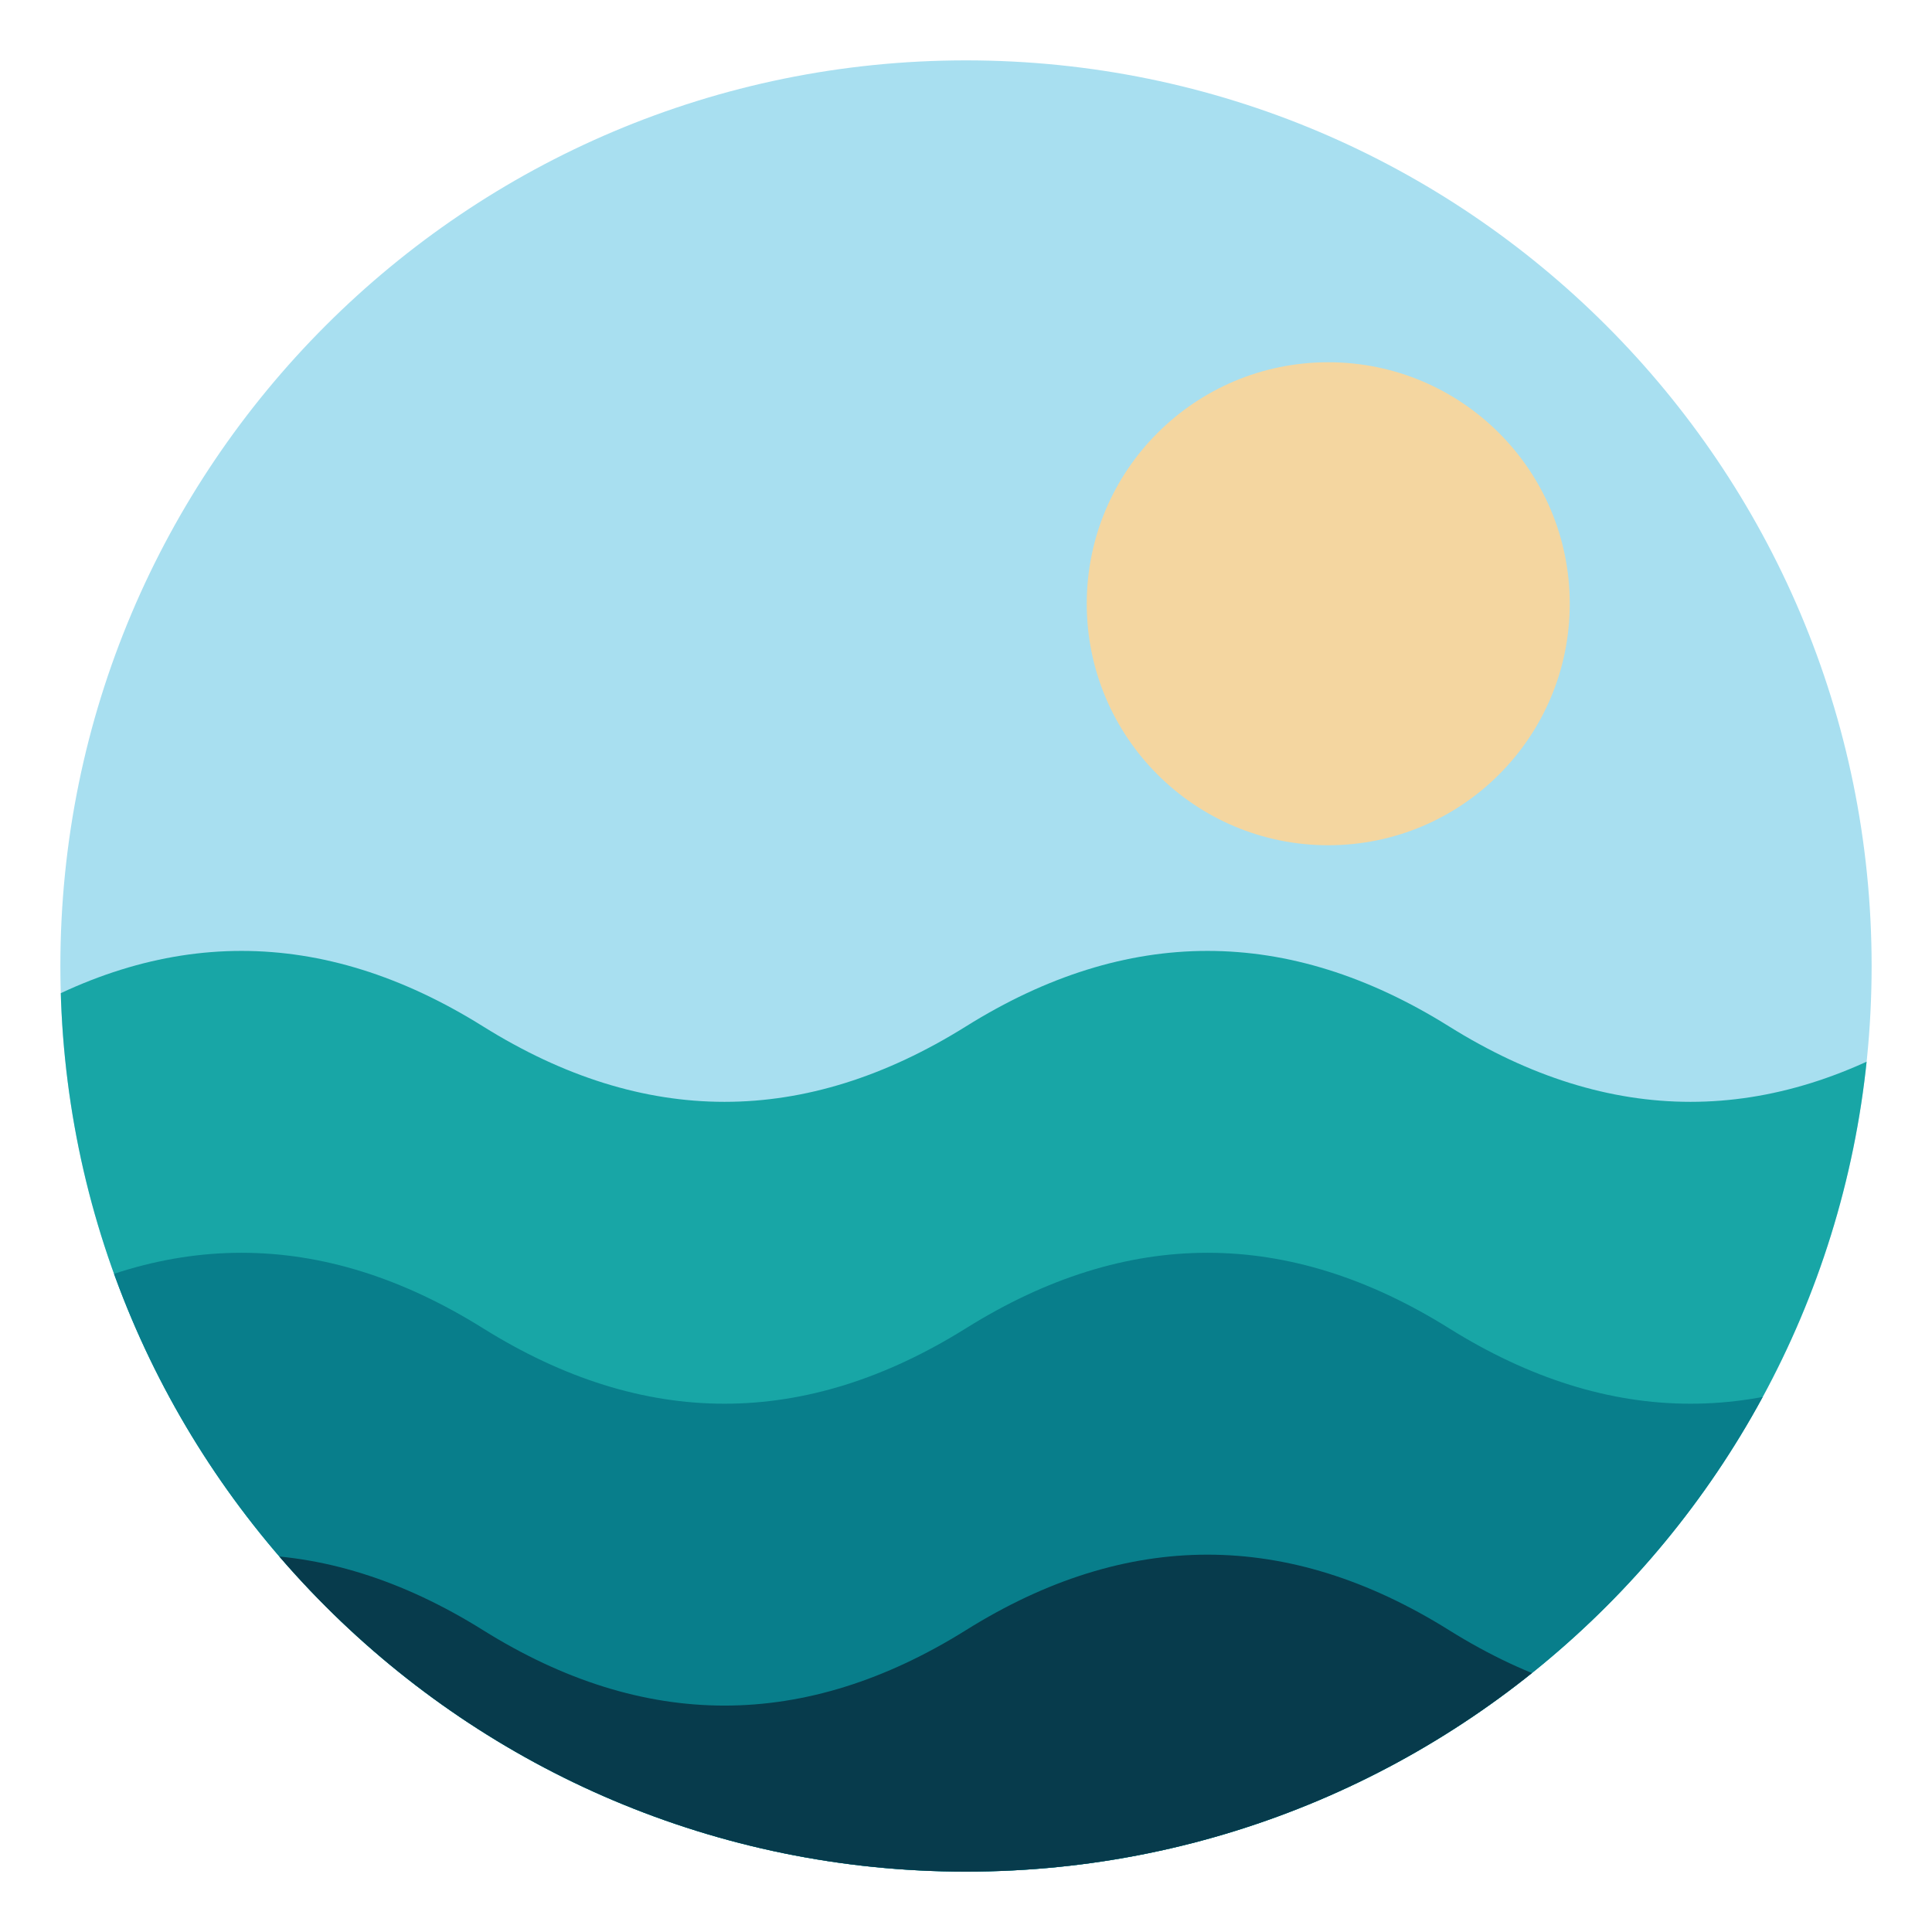
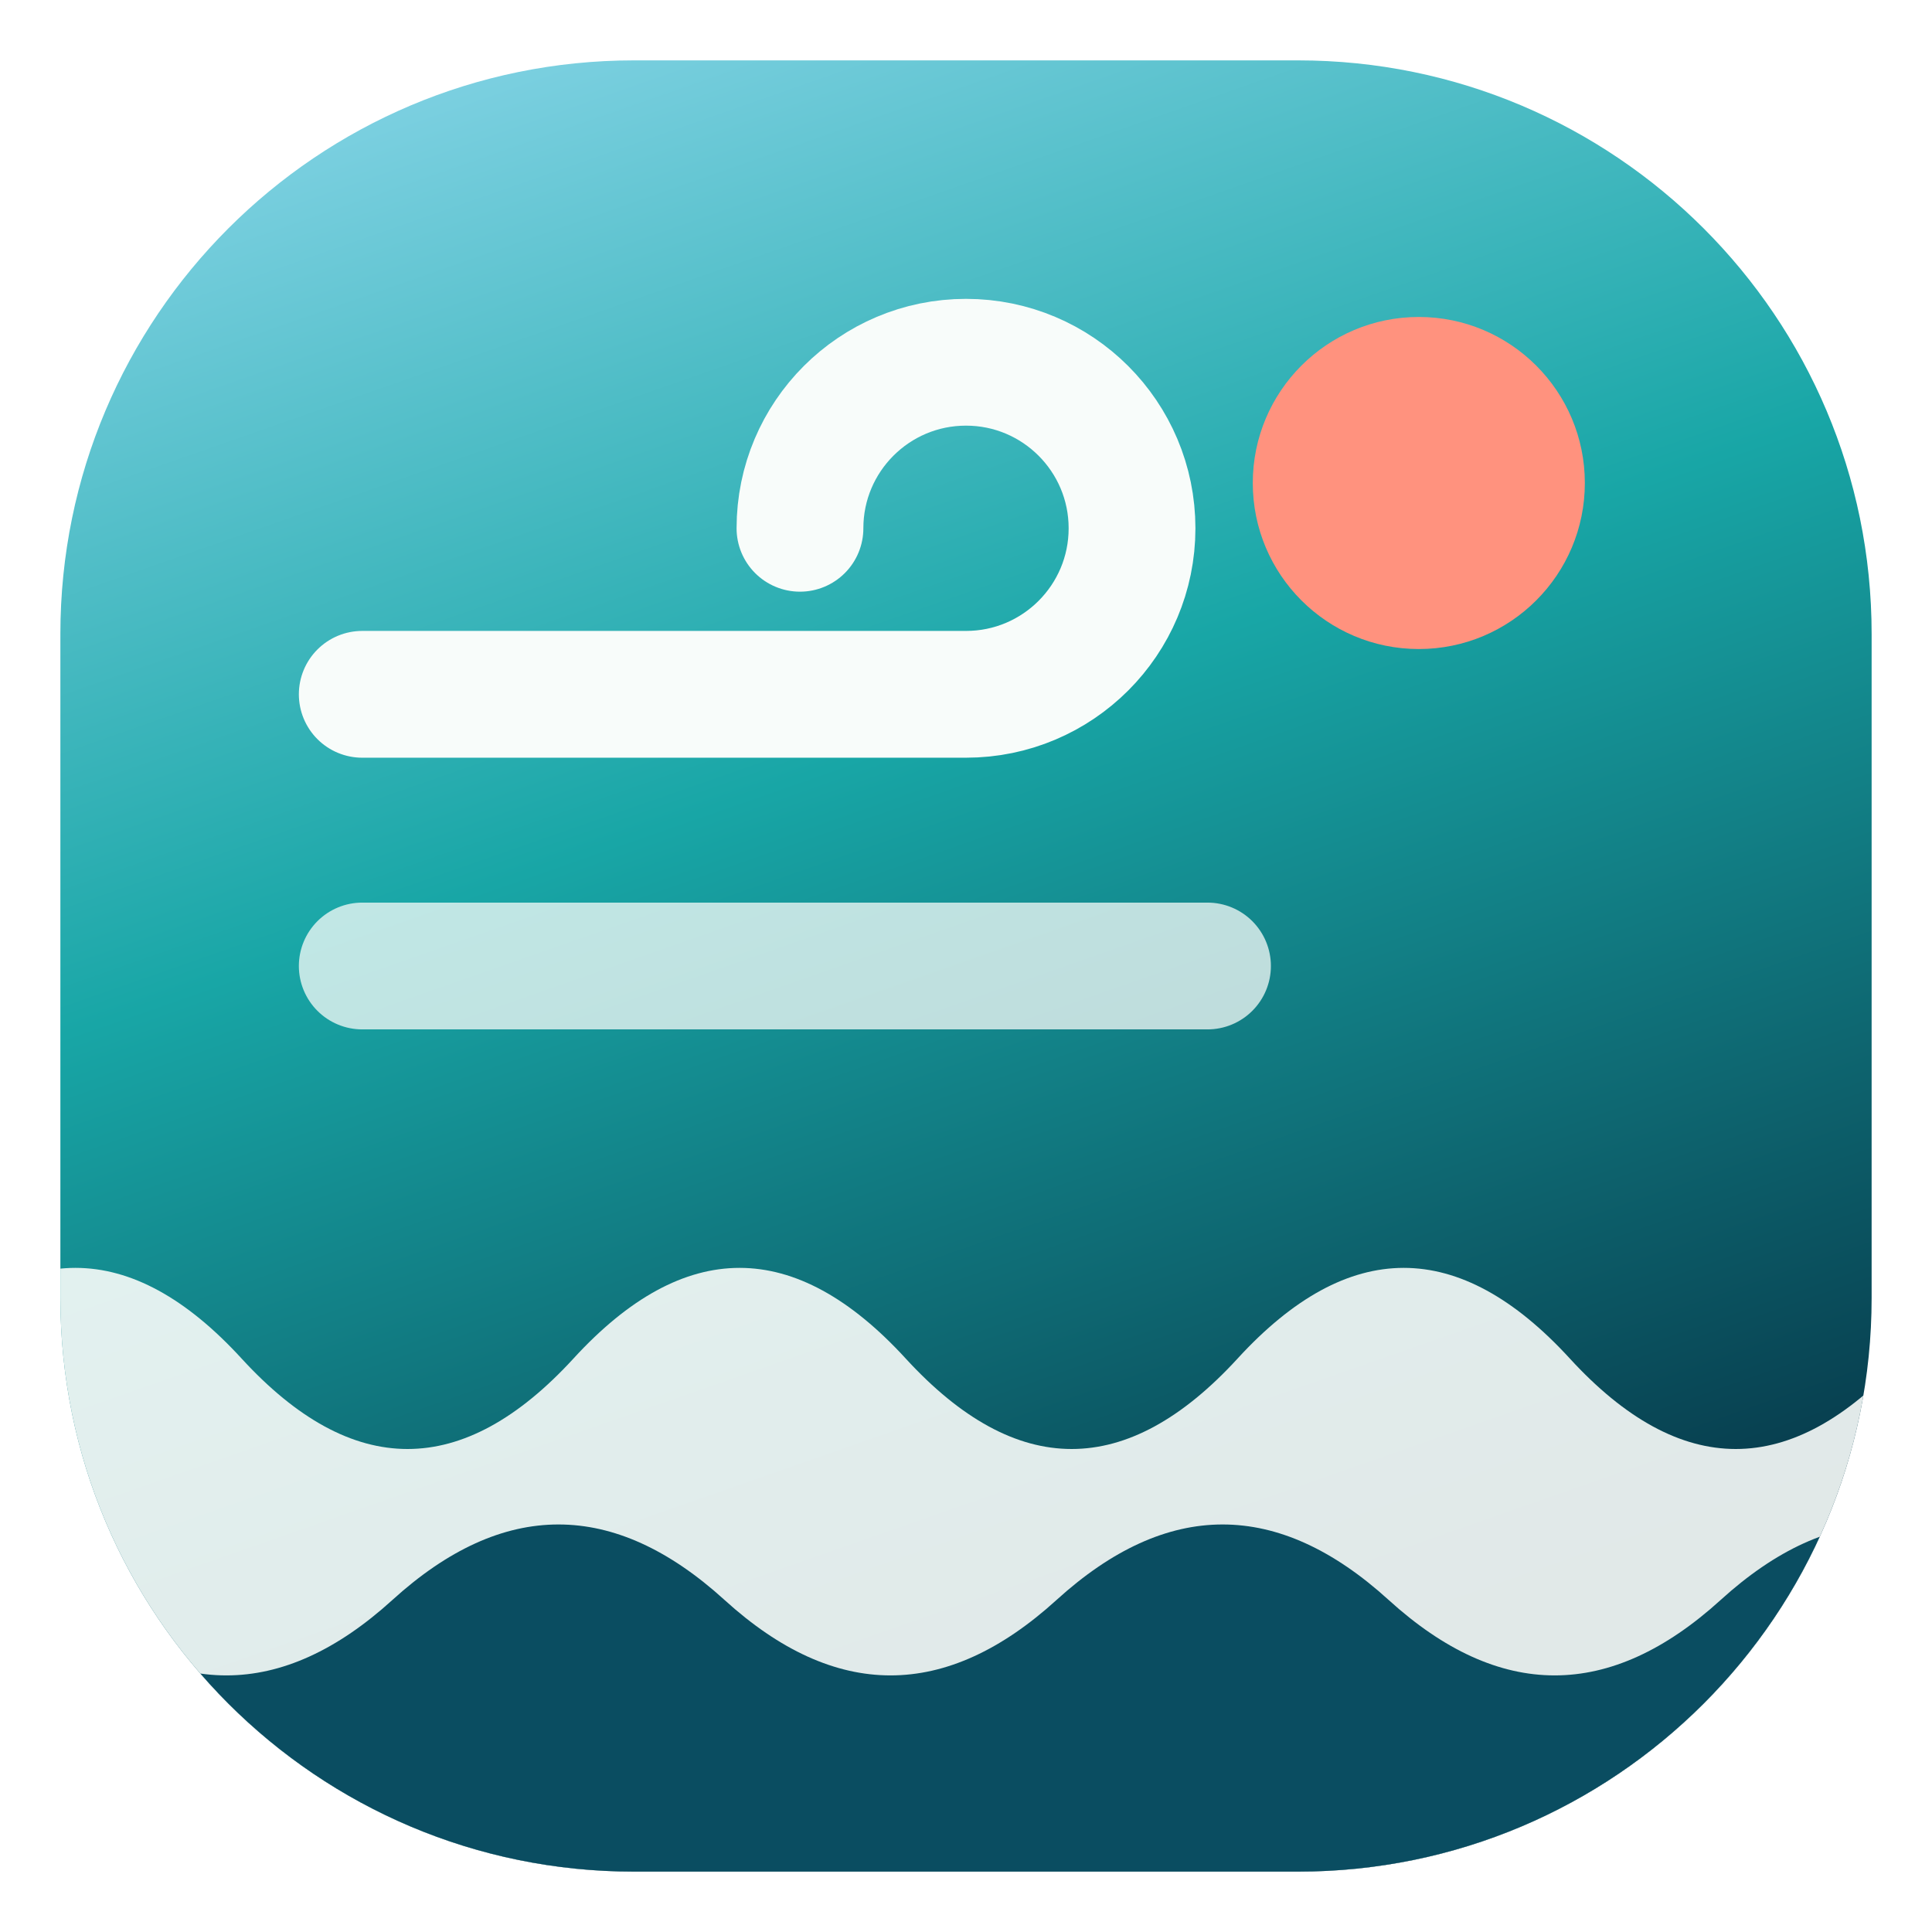
<svg xmlns="http://www.w3.org/2000/svg" viewBox="0 0 64 64">
  <defs>
+     <linearGradient id="g" x1="0" y1="0" x2="0.35" y2="1">
+       <stop offset="0" stop-color="#8FD8EC" />
+       <stop offset="0.48" stop-color="#18A6A6" />
+       <stop offset="1" stop-color="#073B4C" />
+     </linearGradient>
    <clipPath id="c">
-       <circle cx="32" cy="32" r="30" />
+       <rect x="2" y="2" width="60" height="60" rx="19" />
    </clipPath>
  </defs>
+   <rect x="2" y="2" width="60" height="60" rx="19" fill="url(#g)" />
  <g clip-path="url(#c)">
-     <rect width="64" height="64" fill="#A8DFF0" />
-     <circle cx="44" cy="20" r="8" fill="#F4D6A0" />
-     <path d="M0 34 Q8 29 16 34 T32 34 T48 34 T64 34 V64 H0Z" fill="#18A6A6" />
-     <path d="M0 44 Q8 39 16 44 T32 44 T48 44 T64 44 V64 H0Z" fill="#087E8B" />
-     <path d="M0 54 Q8 49 16 54 T32 54 T48 54 T64 54 V64 H0Z" fill="#073B4C" />
+     <circle cx="47" cy="16" r="5.5" fill="#FF927E" />
+     <g fill="none" stroke="#F8FCFA" stroke-width="4.2" stroke-linecap="round">
+       <path d="M12 23 H32 a5.5 5.5 0 1 0 -5.5 -5.5" />
+       <path d="M12 32 H40" opacity=".75" />
+     </g>
+     <path d="M-3 45 q5.5 -6 11 0 t11 0 t11 0 t11 0 t11 0 t11 0 V70 H-3Z" fill="#F8FCFA" opacity=".9" />
+     <path d="M-9 53 q5.5 -5 11 0 t11 0 t11 0 t11 0 t11 0 t11 0 t11 0 V70 H-9Z" fill="#0A4D61" />
  </g>
</svg>
